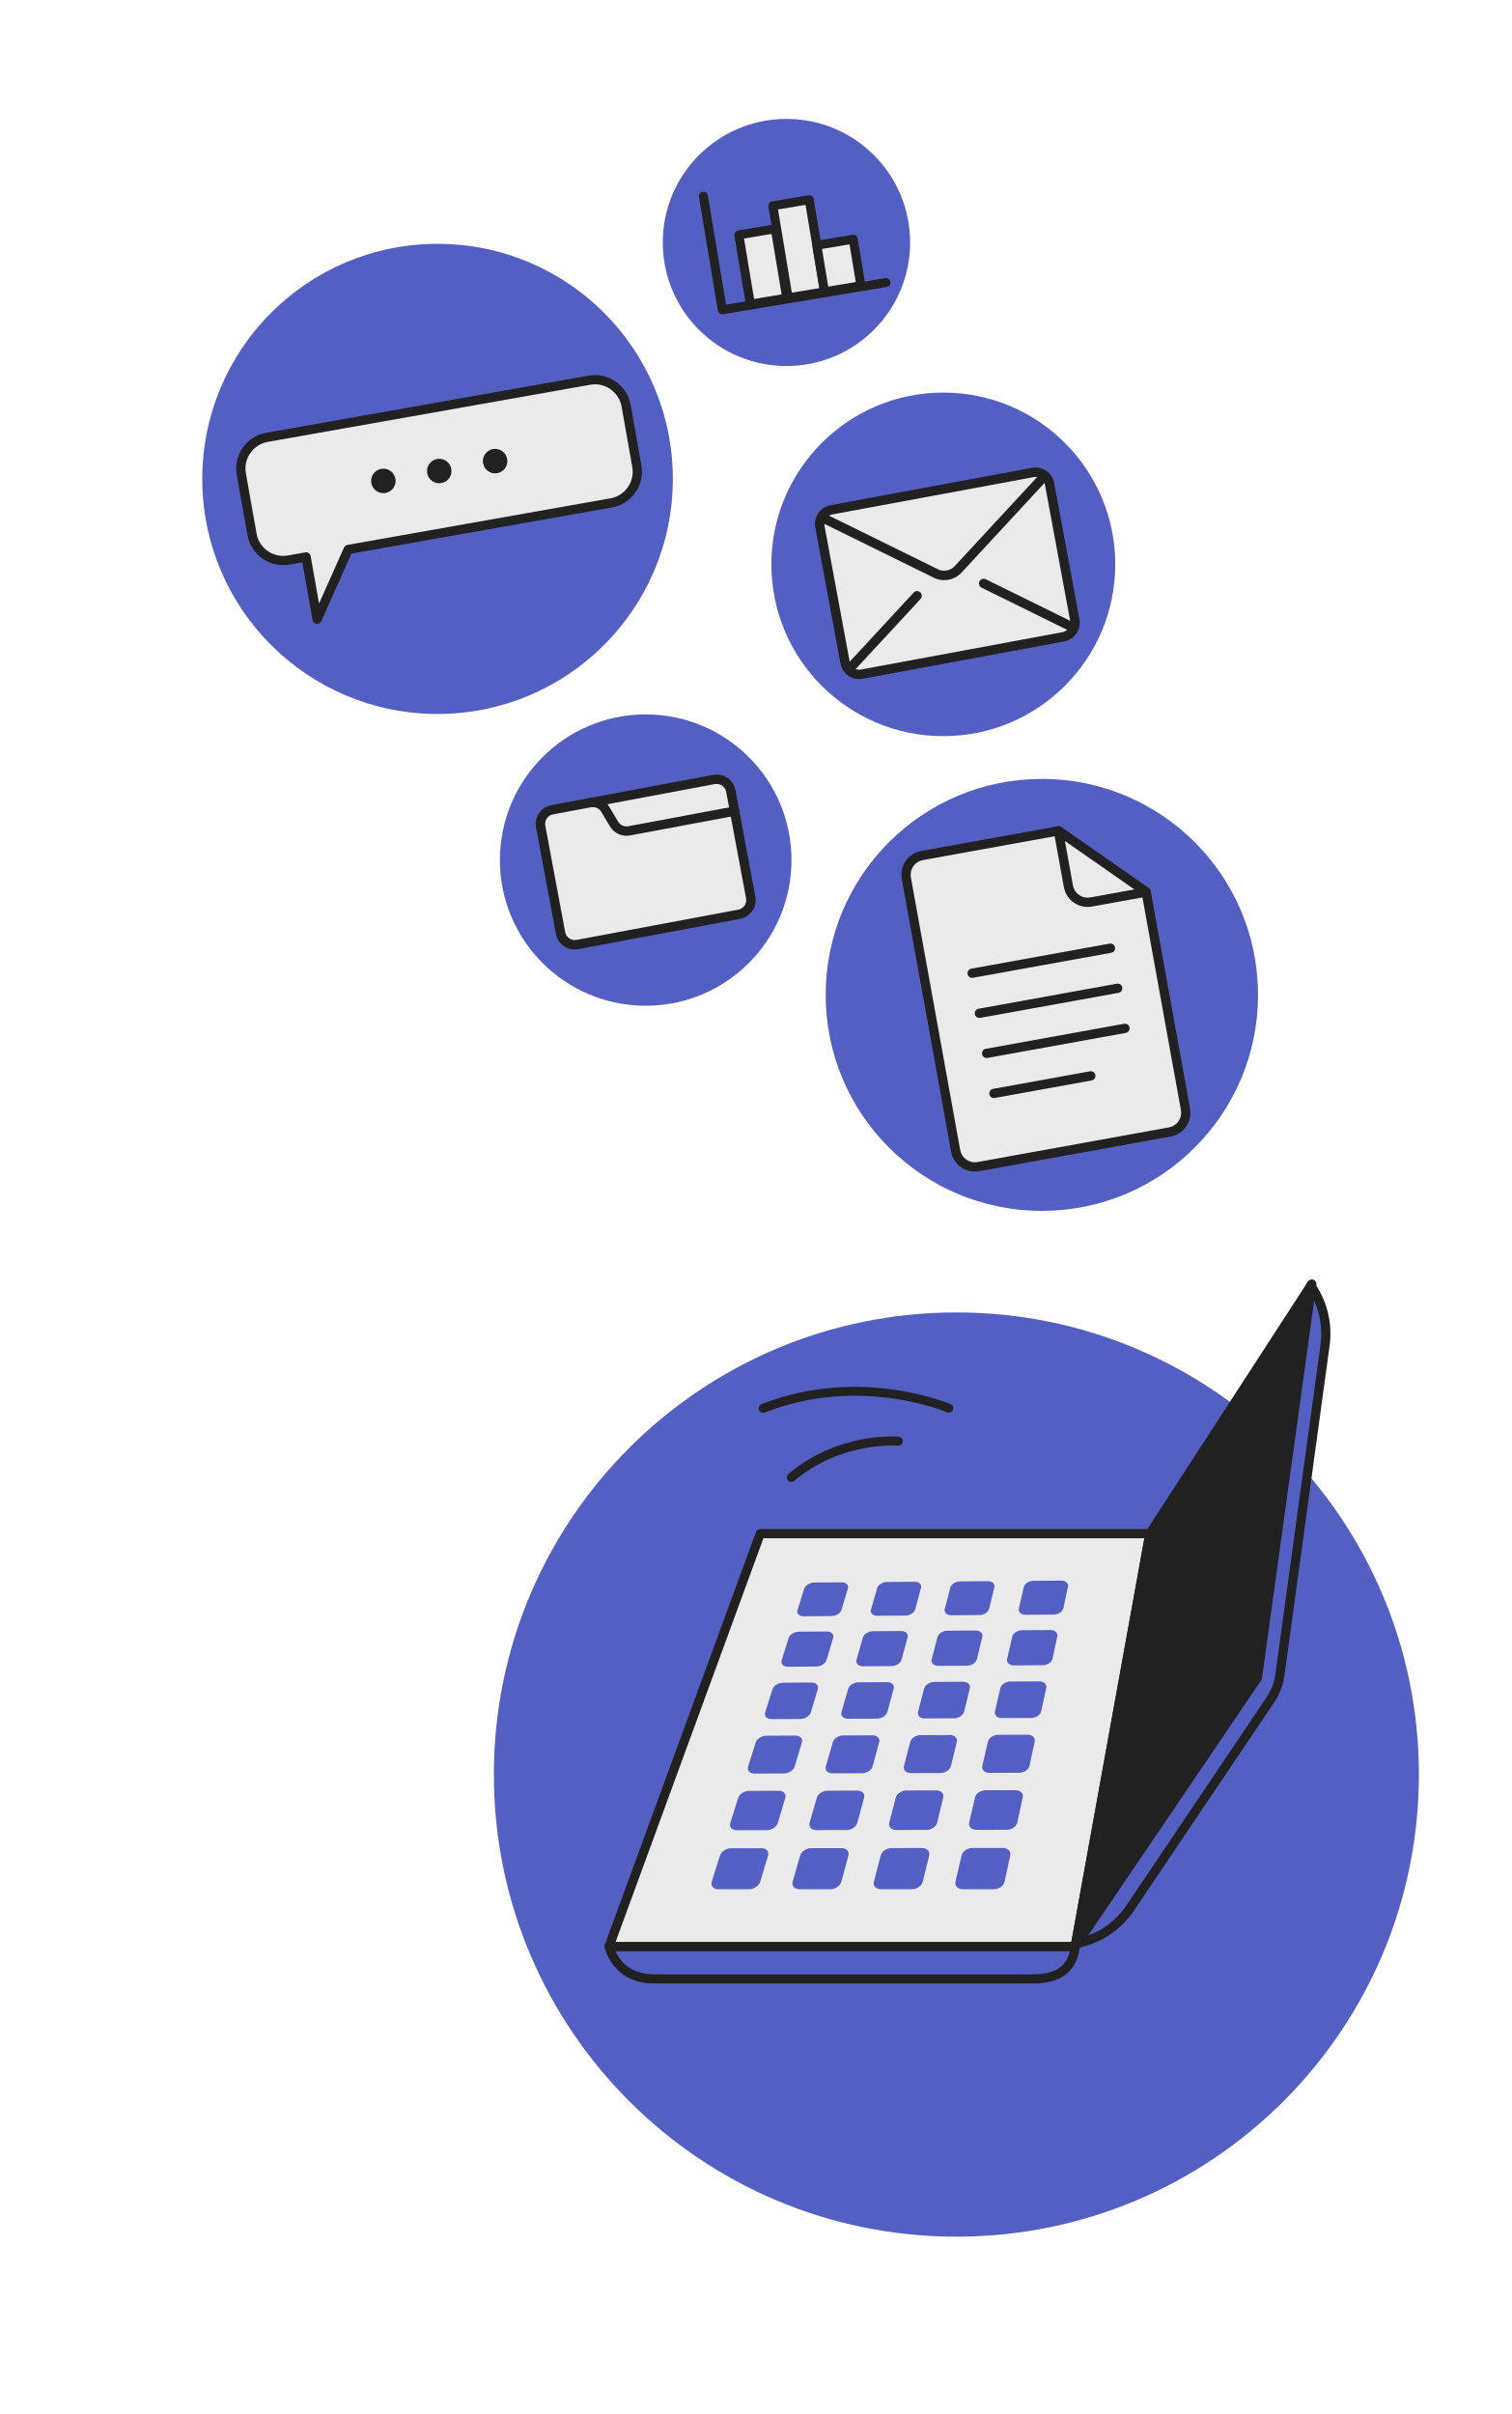
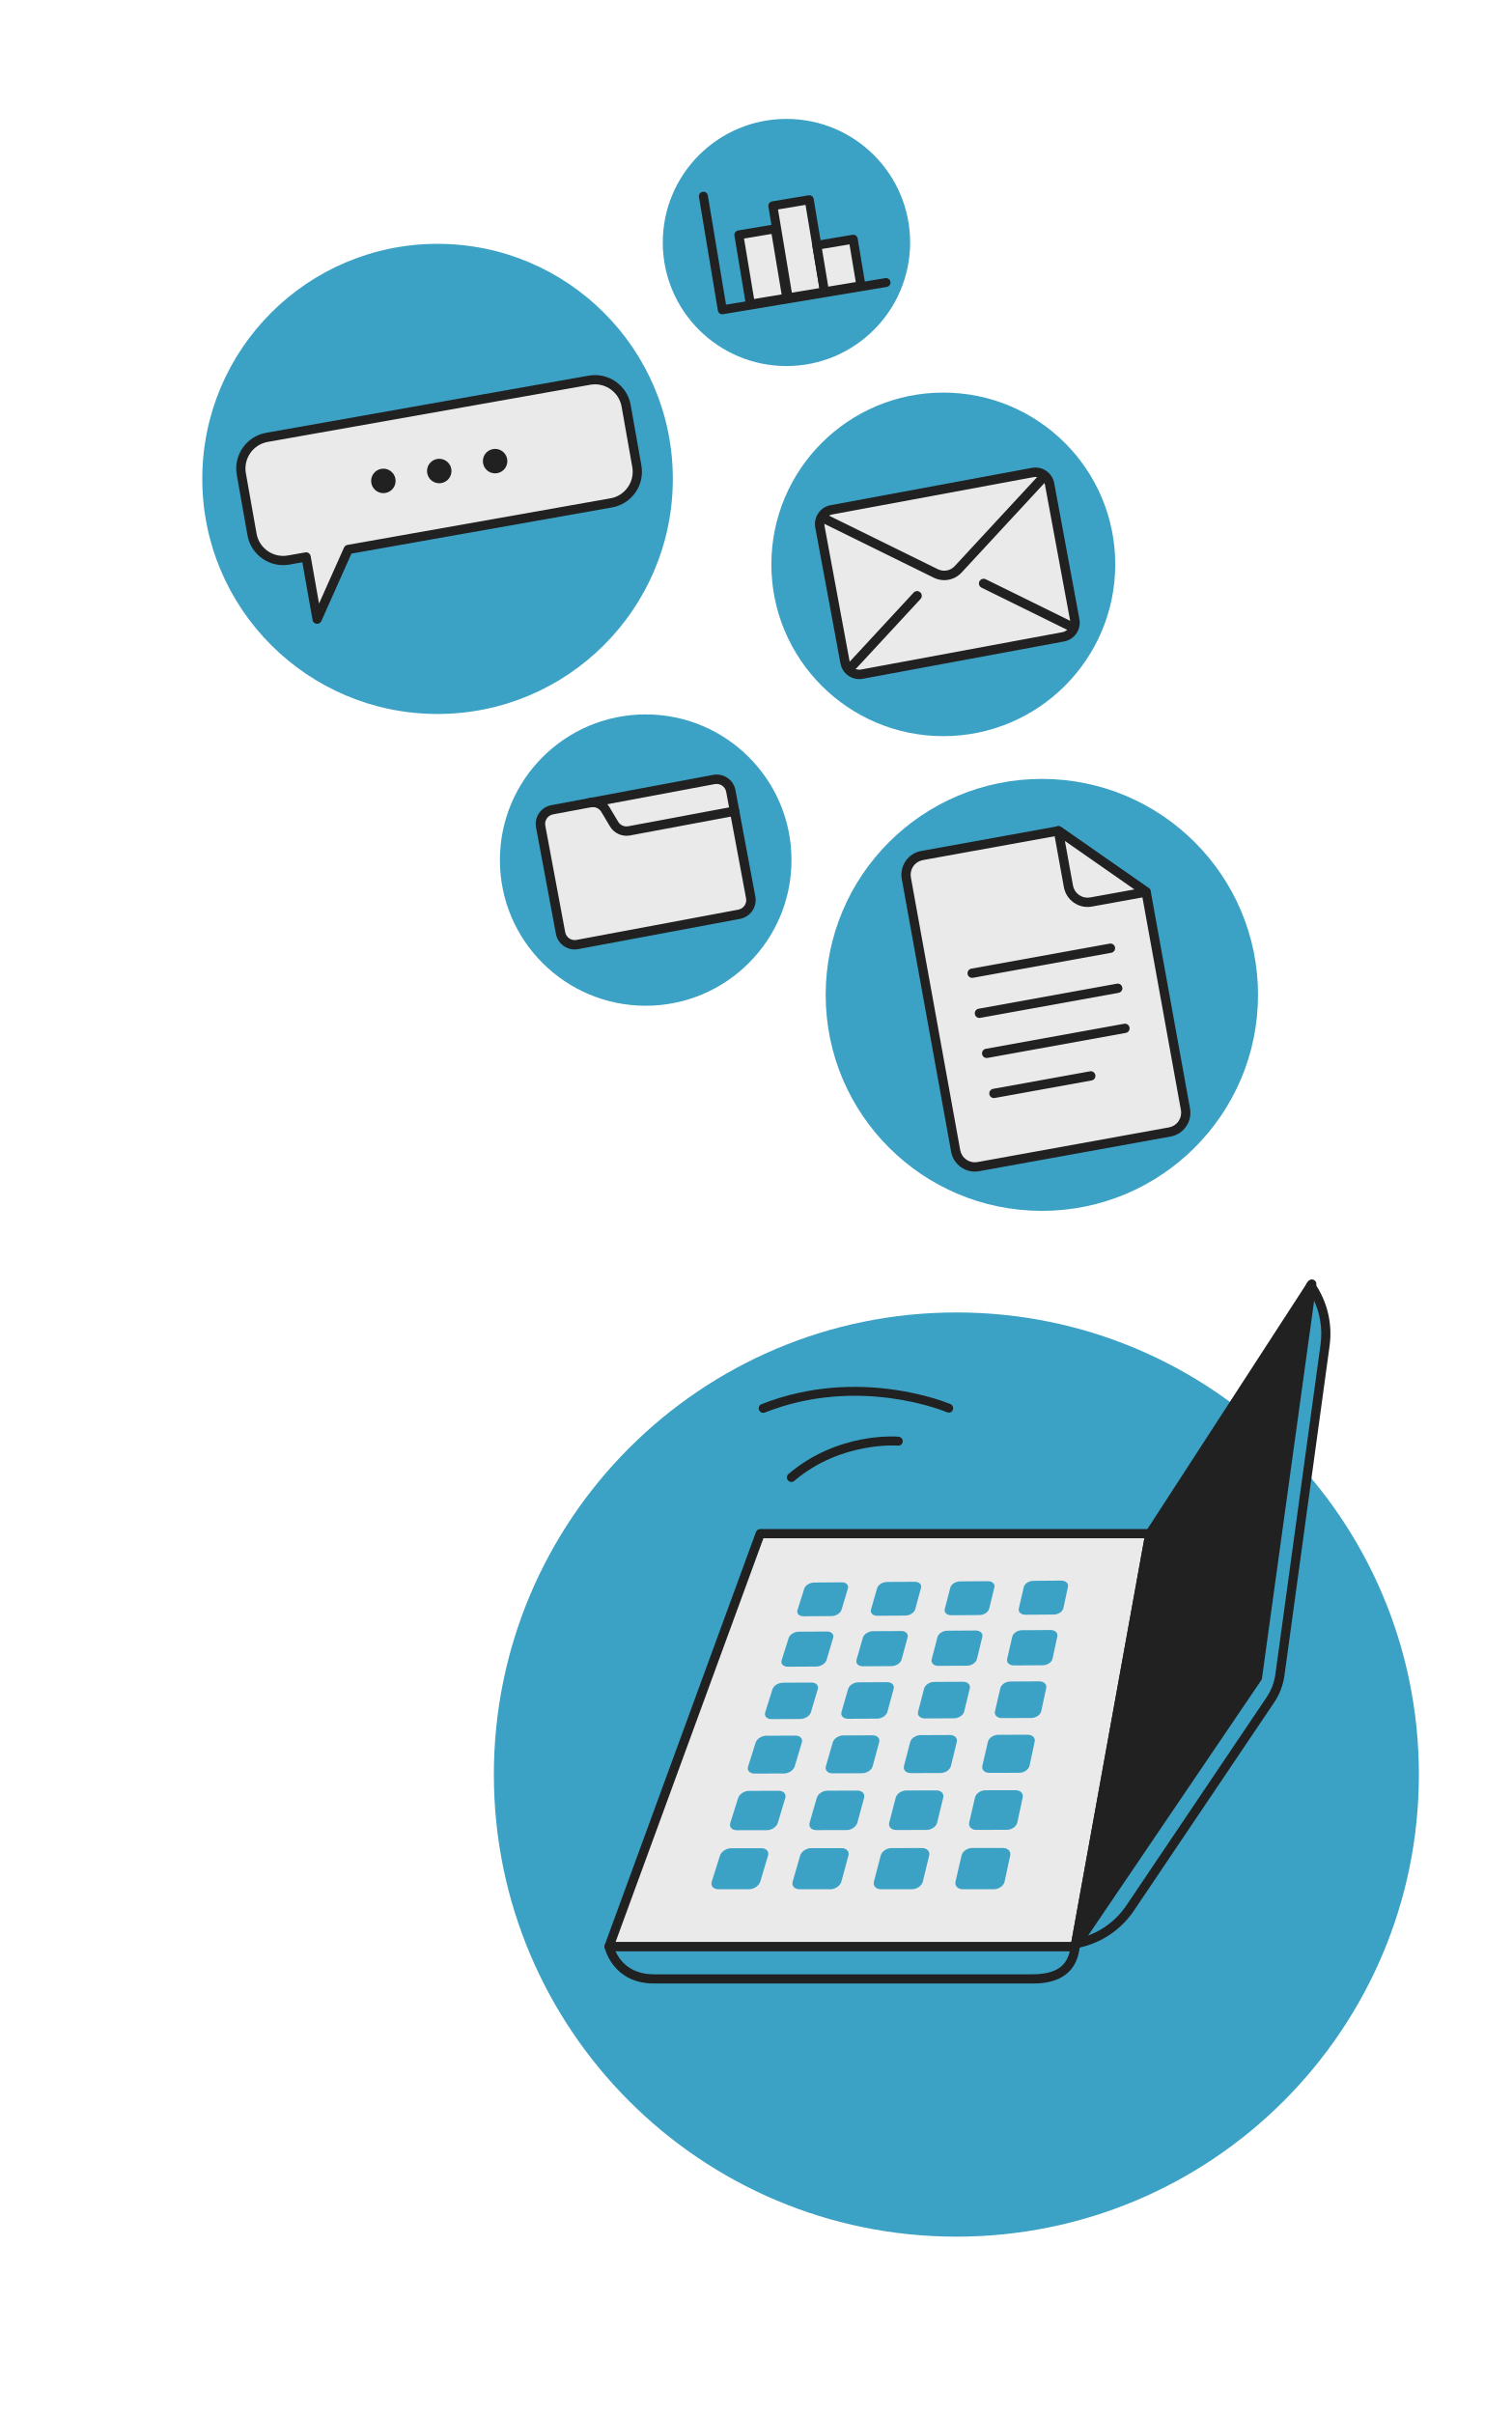
<svg xmlns="http://www.w3.org/2000/svg" width="340" height="543" viewBox="0 0 340 543" fill="none">
-   <path d="M215.143 503.109C272.606 503.109 319.189 456.571 319.189 399.164C319.189 341.757 272.606 295.219 215.143 295.219C157.681 295.219 111.098 341.757 111.098 399.164C111.098 456.571 157.681 503.109 215.143 503.109Z" fill="#545FC4" />
-   <path d="M285.78 382.363L254.239 429.186C251.573 433.144 247.513 435.941 242.876 437.016L242.227 437.167L294.855 289.16C297.577 293.065 298.731 297.858 298.084 302.579L287.926 376.734C287.651 378.752 286.916 380.677 285.78 382.363Z" fill="#545FC4" />
+   <path d="M215.143 503.109C272.606 503.109 319.189 456.571 319.189 399.164C319.189 341.757 272.606 295.219 215.143 295.219C157.681 295.219 111.098 341.757 111.098 399.164C111.098 456.571 157.681 503.109 215.143 503.109Z" fill="#3ca2c5" />
+   <path d="M285.78 382.363L254.239 429.186C251.573 433.144 247.513 435.941 242.876 437.016L242.227 437.167L294.855 289.16C297.577 293.065 298.731 297.858 298.084 302.579L287.926 376.734C287.651 378.752 286.916 380.677 285.78 382.363Z" fill="#3ca2c5" />
  <path d="M242.224 438.201C241.934 438.201 241.653 438.078 241.455 437.855C241.205 437.572 241.129 437.176 241.256 436.82L293.885 288.813C294.014 288.449 294.336 288.189 294.717 288.136C295.106 288.085 295.478 288.252 295.698 288.568C298.578 292.699 299.788 297.726 299.102 302.721L288.946 376.876C288.65 379.038 287.85 381.136 286.633 382.942L255.09 429.765C252.27 433.954 248.013 436.887 243.105 438.024L242.456 438.175C242.38 438.193 242.302 438.201 242.224 438.201ZM295.104 291.532L243.844 435.687C247.733 434.496 251.089 432.016 253.386 428.607L284.928 381.784C285.969 380.239 286.653 378.444 286.907 376.595L297.064 302.44C297.581 298.657 296.888 294.854 295.104 291.532Z" fill="#212121" />
-   <path d="M147.116 445.131H232.076C236.915 445.131 241.217 443.781 241.867 437.842C236.109 437.842 137.012 437.842 137.012 437.842C137.012 437.842 138.513 445.131 147.116 445.131Z" fill="#545FC4" />
+   <path d="M147.116 445.131H232.076C236.915 445.131 241.217 443.781 241.867 437.842C236.109 437.842 137.012 437.842 137.012 437.842C137.012 437.842 138.513 445.131 147.116 445.131Z" fill="#3ca2c5" />
  <path d="M232.076 446.164H147.115C137.783 446.164 136.019 438.132 136.002 438.05C135.939 437.746 136.016 437.429 136.212 437.188C136.406 436.947 136.701 436.807 137.01 436.807H241.866C242.158 436.807 242.437 436.932 242.633 437.151C242.828 437.37 242.921 437.661 242.889 437.954C241.992 446.164 234.529 446.164 232.076 446.164ZM138.444 438.875C139.269 440.756 141.52 444.097 147.115 444.097H232.076C237.222 444.097 239.857 442.52 240.659 438.875H138.444Z" fill="#212121" />
  <path d="M137.008 437.842H241.863L258.668 344.975H171.018L137.008 437.842Z" fill="#EAEAEA" />
  <path d="M241.866 438.876H137.01C136.673 438.876 136.358 438.71 136.165 438.433C135.973 438.156 135.928 437.802 136.044 437.485L170.056 344.618C170.205 344.211 170.591 343.941 171.021 343.941H258.669C258.975 343.941 259.264 344.077 259.46 344.312C259.656 344.548 259.738 344.858 259.682 345.159L242.88 438.026C242.789 438.518 242.363 438.876 241.866 438.876ZM138.485 436.808H241.006L257.436 346.009H171.739L138.485 436.808Z" fill="#212121" />
  <path d="M282.869 377.37L241.867 437.841L258.672 344.974L295.103 288.822L282.869 377.37Z" fill="#212121" />
  <path d="M241.869 438.875C241.739 438.875 241.606 438.85 241.479 438.798C241.028 438.613 240.77 438.137 240.856 437.657L257.66 344.79C257.685 344.654 257.736 344.525 257.81 344.41L294.241 288.258C294.503 287.852 295.015 287.686 295.464 287.854C295.916 288.024 296.19 288.485 296.124 288.964L283.891 377.511C283.869 377.669 283.811 377.819 283.722 377.951L242.721 438.422C242.524 438.713 242.202 438.875 241.869 438.875ZM259.649 345.364L243.75 433.232L281.884 376.988L293.45 293.264L259.649 345.364ZM282.87 377.37H282.881H282.87Z" fill="#212121" />
-   <path d="M218.705 415.683L225.61 415.675C226.721 415.674 227.459 416.428 227.258 417.362L225.995 423.234C225.79 424.187 224.71 424.962 223.584 424.962H216.583C215.458 424.962 214.727 424.188 214.948 423.236L216.308 417.372C216.524 416.438 217.596 415.684 218.705 415.683ZM198.117 417.387L196.595 423.24C196.348 424.19 197.054 424.963 198.174 424.963H205.148C206.269 424.963 207.366 424.19 207.598 423.238L209.023 417.378C209.249 416.446 208.536 415.694 207.43 415.695L200.553 415.702C199.449 415.702 198.358 416.456 198.117 417.387ZM179.998 417.403L178.316 423.243C178.044 424.191 178.725 424.962 179.84 424.962H186.785C187.902 424.962 189.017 424.19 189.274 423.241L190.859 417.393C191.112 416.463 190.422 415.713 189.32 415.714L182.471 415.721C181.374 415.722 180.266 416.473 179.998 417.403ZM161.956 417.417L160.115 423.246C159.816 424.193 160.473 424.962 161.583 424.962H168.499C169.611 424.962 170.743 424.192 171.027 423.244L172.772 417.408C173.05 416.48 172.385 415.73 171.288 415.731L164.467 415.738C163.372 415.741 162.248 416.491 161.956 417.417ZM219.333 404.324L218.028 409.953C217.816 410.867 218.536 411.609 219.638 411.607L226.5 411.597C227.603 411.595 228.658 410.851 228.855 409.935L230.066 404.298C230.259 403.402 229.532 402.679 228.444 402.681L221.675 402.698C220.59 402.702 219.541 403.427 219.333 404.324ZM201.501 404.365L200.04 409.984C199.804 410.896 200.5 411.636 201.597 411.635L208.431 411.625C209.53 411.623 210.602 410.88 210.823 409.967L212.191 404.341C212.408 403.446 211.705 402.726 210.621 402.728L203.88 402.744C202.798 402.746 201.734 403.471 201.501 404.365ZM183.74 404.406L182.126 410.014C181.864 410.925 182.537 411.663 183.629 411.662L190.436 411.652C191.531 411.65 192.62 410.907 192.867 409.997L194.389 404.382C194.631 403.489 193.952 402.77 192.872 402.772L186.157 402.789C185.078 402.791 183.997 403.514 183.74 404.406ZM166.05 404.447L164.283 410.044C163.996 410.953 164.645 411.69 165.733 411.689L172.513 411.679C173.603 411.676 174.708 410.936 174.98 410.027L176.656 404.423C176.923 403.532 176.266 402.813 175.19 402.816L168.502 402.832C167.429 402.835 166.331 403.557 166.05 404.447ZM222.24 391.79L220.985 397.2C220.781 398.078 221.492 398.789 222.571 398.786L229.299 398.766C230.381 398.763 231.412 398.045 231.601 397.167L232.765 391.751C232.951 390.89 232.235 390.196 231.168 390.201L224.53 390.226C223.464 390.231 222.44 390.929 222.24 391.79ZM204.753 391.855L203.35 397.255C203.122 398.131 203.809 398.84 204.885 398.837L211.586 398.818C212.664 398.814 213.711 398.099 213.924 397.222L215.238 391.816C215.447 390.956 214.754 390.265 213.691 390.269L207.079 390.295C206.017 390.299 204.976 390.996 204.753 391.855ZM187.335 391.92L185.784 397.31C185.531 398.184 186.195 398.892 187.267 398.889L193.941 398.869C195.015 398.866 196.077 398.152 196.315 397.276L197.778 391.881C198.01 391.023 197.34 390.333 196.281 390.337L189.695 390.363C188.638 390.367 187.581 391.063 187.335 391.92ZM169.985 391.985L168.286 397.363C168.01 398.237 168.652 398.943 169.719 398.94L176.367 398.92C177.435 398.917 178.515 398.204 178.777 397.33L180.387 391.945C180.643 391.088 179.994 390.399 178.939 390.403L172.379 390.429C171.327 390.434 170.254 391.13 169.985 391.985ZM225.034 379.742L223.827 384.943C223.632 385.787 224.331 386.468 225.39 386.464L231.988 386.435C233.049 386.431 234.057 385.741 234.238 384.895L235.358 379.688C235.536 378.86 234.831 378.194 233.784 378.2L227.274 378.234C226.228 378.241 225.225 378.915 225.034 379.742ZM207.879 379.83L206.53 385.021C206.31 385.864 206.988 386.545 208.043 386.54L214.615 386.511C215.673 386.506 216.696 385.817 216.901 384.974L218.165 379.776C218.365 378.949 217.683 378.284 216.639 378.29L210.153 378.325C209.111 378.331 208.093 379.003 207.879 379.83ZM190.79 379.916L189.299 385.099C189.057 385.94 189.712 386.619 190.763 386.615L197.309 386.587C198.363 386.583 199.401 385.895 199.63 385.053L201.037 379.865C201.26 379.039 200.599 378.376 199.56 378.381L193.098 378.416C192.061 378.42 191.028 379.092 190.79 379.916ZM173.768 380.002L172.134 385.175C171.869 386.015 172.503 386.693 173.549 386.688L180.07 386.66C181.119 386.656 182.174 385.969 182.425 385.129L183.973 379.949C184.219 379.126 183.58 378.463 182.544 378.469L176.107 378.503C175.075 378.51 174.027 379.179 173.768 380.002ZM227.721 368.151L226.56 373.156C226.372 373.968 227.062 374.622 228.1 374.617L234.573 374.581C235.614 374.575 236.6 373.91 236.775 373.097L237.853 368.087C238.024 367.29 237.33 366.65 236.302 366.657L229.913 366.699C228.887 366.705 227.907 367.354 227.721 368.151ZM210.887 368.258L209.588 373.255C209.377 374.065 210.045 374.719 211.08 374.713L217.529 374.677C218.565 374.671 219.567 374.007 219.763 373.196L220.979 368.194C221.173 367.399 220.499 366.761 219.475 366.767L213.109 366.808C212.089 366.815 211.094 367.464 210.887 368.258ZM194.115 368.365L192.679 373.353C192.447 374.162 193.093 374.815 194.125 374.809L200.549 374.773C201.581 374.767 202.597 374.104 202.818 373.294L204.171 368.301C204.386 367.506 203.734 366.869 202.715 366.876L196.373 366.917C195.354 366.924 194.344 367.572 194.115 368.365ZM177.407 368.472L175.836 373.451C175.58 374.258 176.206 374.911 177.234 374.904L183.633 374.868C184.663 374.862 185.693 374.201 185.935 373.392L187.425 368.408C187.662 367.616 187.031 366.979 186.015 366.986L179.697 367.027C178.682 367.034 177.658 367.68 177.407 368.472ZM230.309 356.991L229.191 361.811C229.01 362.592 229.69 363.222 230.71 363.215L237.063 363.17C238.084 363.163 239.05 362.521 239.217 361.739L240.255 356.914C240.42 356.146 239.736 355.532 238.728 355.539L232.454 355.588C231.447 355.598 230.487 356.224 230.309 356.991ZM213.783 357.117L212.532 361.929C212.329 362.709 212.988 363.338 214.004 363.33L220.334 363.287C221.352 363.28 222.331 362.639 222.521 361.858L223.692 357.042C223.879 356.275 223.215 355.662 222.21 355.669L215.961 355.718C214.956 355.726 213.981 356.353 213.783 357.117ZM197.318 357.244L195.935 362.047C195.711 362.826 196.349 363.453 197.361 363.446L203.667 363.403C204.681 363.395 205.675 362.757 205.886 361.976L207.19 357.168C207.398 356.403 206.754 355.79 205.752 355.798L199.526 355.846C198.525 355.854 197.537 356.479 197.318 357.244ZM180.913 357.369L179.398 362.164C179.152 362.943 179.771 363.569 180.779 363.562L187.061 363.518C188.071 363.511 189.08 362.873 189.312 362.094L190.747 357.294C190.976 356.53 190.352 355.918 189.354 355.927L183.151 355.975C182.156 355.982 181.153 356.606 180.913 357.369Z" fill="#545FC4" />
-   <path d="M98.431 160.6C127.663 160.6 151.359 136.927 151.359 107.724C151.359 78.521 127.663 54.848 98.431 54.848C69.2 54.848 45.504 78.521 45.504 107.724C45.504 136.927 69.2 160.6 98.431 160.6Z" fill="#545FC4" />
+   <path d="M218.705 415.683L225.61 415.675C226.721 415.674 227.459 416.428 227.258 417.362L225.995 423.234C225.79 424.187 224.71 424.962 223.584 424.962H216.583C215.458 424.962 214.727 424.188 214.948 423.236L216.308 417.372C216.524 416.438 217.596 415.684 218.705 415.683ZM198.117 417.387L196.595 423.24C196.348 424.19 197.054 424.963 198.174 424.963H205.148C206.269 424.963 207.366 424.19 207.598 423.238L209.023 417.378C209.249 416.446 208.536 415.694 207.43 415.695L200.553 415.702C199.449 415.702 198.358 416.456 198.117 417.387ZM179.998 417.403L178.316 423.243C178.044 424.191 178.725 424.962 179.84 424.962H186.785C187.902 424.962 189.017 424.19 189.274 423.241L190.859 417.393C191.112 416.463 190.422 415.713 189.32 415.714L182.471 415.721C181.374 415.722 180.266 416.473 179.998 417.403ZM161.956 417.417L160.115 423.246C159.816 424.193 160.473 424.962 161.583 424.962H168.499C169.611 424.962 170.743 424.192 171.027 423.244L172.772 417.408C173.05 416.48 172.385 415.73 171.288 415.731L164.467 415.738C163.372 415.741 162.248 416.491 161.956 417.417ZM219.333 404.324L218.028 409.953C217.816 410.867 218.536 411.609 219.638 411.607L226.5 411.597C227.603 411.595 228.658 410.851 228.855 409.935L230.066 404.298C230.259 403.402 229.532 402.679 228.444 402.681L221.675 402.698C220.59 402.702 219.541 403.427 219.333 404.324ZM201.501 404.365L200.04 409.984C199.804 410.896 200.5 411.636 201.597 411.635L208.431 411.625C209.53 411.623 210.602 410.88 210.823 409.967L212.191 404.341C212.408 403.446 211.705 402.726 210.621 402.728L203.88 402.744C202.798 402.746 201.734 403.471 201.501 404.365ZM183.74 404.406L182.126 410.014C181.864 410.925 182.537 411.663 183.629 411.662L190.436 411.652C191.531 411.65 192.62 410.907 192.867 409.997L194.389 404.382C194.631 403.489 193.952 402.77 192.872 402.772L186.157 402.789C185.078 402.791 183.997 403.514 183.74 404.406ZM166.05 404.447L164.283 410.044C163.996 410.953 164.645 411.69 165.733 411.689L172.513 411.679C173.603 411.676 174.708 410.936 174.98 410.027L176.656 404.423C176.923 403.532 176.266 402.813 175.19 402.816L168.502 402.832C167.429 402.835 166.331 403.557 166.05 404.447ZM222.24 391.79L220.985 397.2C220.781 398.078 221.492 398.789 222.571 398.786L229.299 398.766C230.381 398.763 231.412 398.045 231.601 397.167L232.765 391.751C232.951 390.89 232.235 390.196 231.168 390.201L224.53 390.226C223.464 390.231 222.44 390.929 222.24 391.79ZM204.753 391.855L203.35 397.255C203.122 398.131 203.809 398.84 204.885 398.837L211.586 398.818C212.664 398.814 213.711 398.099 213.924 397.222L215.238 391.816C215.447 390.956 214.754 390.265 213.691 390.269L207.079 390.295C206.017 390.299 204.976 390.996 204.753 391.855ZM187.335 391.92L185.784 397.31C185.531 398.184 186.195 398.892 187.267 398.889L193.941 398.869C195.015 398.866 196.077 398.152 196.315 397.276L197.778 391.881C198.01 391.023 197.34 390.333 196.281 390.337L189.695 390.363C188.638 390.367 187.581 391.063 187.335 391.92ZM169.985 391.985L168.286 397.363C168.01 398.237 168.652 398.943 169.719 398.94L176.367 398.92C177.435 398.917 178.515 398.204 178.777 397.33L180.387 391.945C180.643 391.088 179.994 390.399 178.939 390.403L172.379 390.429C171.327 390.434 170.254 391.13 169.985 391.985ZM225.034 379.742L223.827 384.943C223.632 385.787 224.331 386.468 225.39 386.464L231.988 386.435C233.049 386.431 234.057 385.741 234.238 384.895L235.358 379.688C235.536 378.86 234.831 378.194 233.784 378.2L227.274 378.234C226.228 378.241 225.225 378.915 225.034 379.742ZM207.879 379.83L206.53 385.021C206.31 385.864 206.988 386.545 208.043 386.54L214.615 386.511C215.673 386.506 216.696 385.817 216.901 384.974L218.165 379.776C218.365 378.949 217.683 378.284 216.639 378.29L210.153 378.325C209.111 378.331 208.093 379.003 207.879 379.83ZM190.79 379.916L189.299 385.099C189.057 385.94 189.712 386.619 190.763 386.615L197.309 386.587C198.363 386.583 199.401 385.895 199.63 385.053L201.037 379.865C201.26 379.039 200.599 378.376 199.56 378.381L193.098 378.416C192.061 378.42 191.028 379.092 190.79 379.916ZM173.768 380.002L172.134 385.175C171.869 386.015 172.503 386.693 173.549 386.688L180.07 386.66C181.119 386.656 182.174 385.969 182.425 385.129L183.973 379.949C184.219 379.126 183.58 378.463 182.544 378.469L176.107 378.503C175.075 378.51 174.027 379.179 173.768 380.002ZM227.721 368.151L226.56 373.156C226.372 373.968 227.062 374.622 228.1 374.617L234.573 374.581C235.614 374.575 236.6 373.91 236.775 373.097L237.853 368.087C238.024 367.29 237.33 366.65 236.302 366.657L229.913 366.699C228.887 366.705 227.907 367.354 227.721 368.151ZM210.887 368.258L209.588 373.255C209.377 374.065 210.045 374.719 211.08 374.713L217.529 374.677C218.565 374.671 219.567 374.007 219.763 373.196L220.979 368.194C221.173 367.399 220.499 366.761 219.475 366.767L213.109 366.808C212.089 366.815 211.094 367.464 210.887 368.258ZM194.115 368.365L192.679 373.353C192.447 374.162 193.093 374.815 194.125 374.809L200.549 374.773C201.581 374.767 202.597 374.104 202.818 373.294L204.171 368.301C204.386 367.506 203.734 366.869 202.715 366.876L196.373 366.917C195.354 366.924 194.344 367.572 194.115 368.365ZM177.407 368.472L175.836 373.451C175.58 374.258 176.206 374.911 177.234 374.904L183.633 374.868C184.663 374.862 185.693 374.201 185.935 373.392L187.425 368.408C187.662 367.616 187.031 366.979 186.015 366.986L179.697 367.027C178.682 367.034 177.658 367.68 177.407 368.472ZM230.309 356.991L229.191 361.811C229.01 362.592 229.69 363.222 230.71 363.215L237.063 363.17C238.084 363.163 239.05 362.521 239.217 361.739L240.255 356.914C240.42 356.146 239.736 355.532 238.728 355.539L232.454 355.588C231.447 355.598 230.487 356.224 230.309 356.991ZM213.783 357.117L212.532 361.929C212.329 362.709 212.988 363.338 214.004 363.33L220.334 363.287C221.352 363.28 222.331 362.639 222.521 361.858L223.692 357.042C223.879 356.275 223.215 355.662 222.21 355.669L215.961 355.718C214.956 355.726 213.981 356.353 213.783 357.117ZM197.318 357.244L195.935 362.047C195.711 362.826 196.349 363.453 197.361 363.446L203.667 363.403C204.681 363.395 205.675 362.757 205.886 361.976L207.19 357.168C207.398 356.403 206.754 355.79 205.752 355.798L199.526 355.846C198.525 355.854 197.537 356.479 197.318 357.244ZM180.913 357.369L179.398 362.164C179.152 362.943 179.771 363.569 180.779 363.562L187.061 363.518C188.071 363.511 189.08 362.873 189.312 362.094L190.747 357.294C190.976 356.53 190.352 355.918 189.354 355.927L183.151 355.975C182.156 355.982 181.153 356.606 180.913 357.369Z" fill="#3ca2c5" />
+   <path d="M98.431 160.6C127.663 160.6 151.359 136.927 151.359 107.724C151.359 78.521 127.663 54.848 98.431 54.848C69.2 54.848 45.504 78.521 45.504 107.724C45.504 136.927 69.2 160.6 98.431 160.6Z" fill="#3ca2c5" />
  <path d="M213.961 317.607C213.696 317.773 213.356 317.81 213.043 317.673C212.848 317.589 193.313 309.328 172.052 317.732C171.542 317.934 170.961 317.678 170.752 317.161C170.544 316.644 170.785 316.056 171.296 315.859C193.338 307.144 213.6 315.741 213.802 315.828C214.31 316.049 214.552 316.641 214.343 317.151C214.262 317.347 214.127 317.503 213.961 317.607Z" fill="#212121" />
  <path d="M202.621 325.034C202.447 325.143 202.237 325.198 202.016 325.178C201.888 325.168 189.185 324.176 178.661 333.117C178.248 333.47 177.615 333.411 177.255 332.984C176.896 332.557 176.944 331.923 177.362 331.568C188.526 322.081 201.604 323.126 202.155 323.175C202.703 323.224 203.117 323.711 203.078 324.264C203.056 324.596 202.877 324.874 202.621 325.034Z" fill="#212121" />
  <path d="M132.615 85.521L60.054 98.376C56.187 99.062 53.606 102.753 54.291 106.621L56.695 120.209C57.38 124.077 61.071 126.657 64.938 125.972L68.861 125.278L71.341 139.286L78.338 123.599L137.5 113.118C141.368 112.432 143.949 108.742 143.265 104.873L140.86 91.285C140.174 87.416 136.483 84.835 132.615 85.521Z" fill="#EAEAEA" />
  <path d="M71.519 140.309C71.419 140.327 71.314 140.33 71.209 140.318C70.755 140.262 70.391 139.917 70.312 139.467L68.014 126.483L65.116 126.997C60.69 127.781 56.451 124.817 55.667 120.39L53.262 106.803C52.481 102.382 55.436 98.148 59.852 97.355C59.858 97.354 59.863 97.353 59.87 97.352L132.431 84.496C136.857 83.713 141.096 86.676 141.88 91.103L144.284 104.691C144.664 106.834 144.186 108.999 142.937 110.784C141.694 112.563 139.832 113.755 137.695 114.138C137.689 114.139 137.683 114.14 137.677 114.141L79.058 124.526L72.287 139.71C72.142 140.03 71.852 140.249 71.519 140.309ZM60.219 99.403C56.93 99.993 54.728 103.146 55.31 106.44L57.716 120.027C58.299 123.324 61.456 125.532 64.754 124.948L68.676 124.253C68.948 124.204 69.228 124.266 69.454 124.424C69.68 124.582 69.834 124.823 69.882 125.095L71.77 135.761L77.384 123.174C77.525 122.859 77.812 122.634 78.15 122.574C78.151 122.573 78.151 122.573 78.153 122.573L137.315 112.092C138.899 111.842 140.303 110.921 141.234 109.591C142.164 108.261 142.52 106.65 142.236 105.052L139.832 91.464C139.248 88.167 136.092 85.959 132.795 86.543L60.232 99.4C60.228 99.401 60.224 99.402 60.219 99.403Z" fill="#212121" />
  <path d="M86.729 110.885C88.225 110.617 89.221 109.186 88.953 107.689C88.684 106.192 87.254 105.196 85.757 105.465C84.26 105.733 83.264 107.165 83.533 108.661C83.801 110.158 85.232 111.154 86.729 110.885Z" fill="#212121" />
  <path d="M99.299 108.66C100.796 108.392 101.792 106.961 101.523 105.464C101.255 103.967 99.824 102.972 98.327 103.24C96.831 103.509 95.835 104.94 96.103 106.437C96.371 107.933 97.802 108.929 99.299 108.66Z" fill="#212121" />
  <path d="M111.865 106.434C113.362 106.165 114.358 104.734 114.09 103.237C113.821 101.741 112.39 100.745 110.894 101.014C109.397 101.282 108.401 102.713 108.669 104.21C108.938 105.707 110.369 106.702 111.865 106.434Z" fill="#212121" />
-   <path d="M212.205 165.589C233.566 165.589 250.883 148.29 250.883 126.949C250.883 105.609 233.566 88.309 212.205 88.309C190.844 88.309 173.527 105.609 173.527 126.949C173.527 148.29 190.844 165.589 212.205 165.589Z" fill="#545FC4" />
+   <path d="M212.205 165.589C233.566 165.589 250.883 148.29 250.883 126.949C250.883 105.609 233.566 88.309 212.205 88.309C190.844 88.309 173.527 105.609 173.527 126.949C173.527 148.29 190.844 165.589 212.205 165.589Z" fill="#3ca2c5" />
  <path d="M239.19 143.244L193.879 151.647C192.121 151.973 190.431 150.808 190.104 149.046L184.438 118.463C184.112 116.701 185.272 115.007 187.03 114.682L232.342 106.278C234.099 105.952 235.79 107.117 236.116 108.879L241.782 139.462C242.109 141.224 240.948 142.918 239.19 143.244Z" fill="#EAEAEA" />
  <path d="M239.395 144.283C239.39 144.284 239.387 144.284 239.384 144.285L194.072 152.687C191.744 153.119 189.498 151.57 189.066 149.237L183.399 118.653C182.968 116.323 184.505 114.076 186.827 113.64C186.83 113.64 186.833 113.639 186.836 113.639L232.148 105.236C233.275 105.027 234.416 105.271 235.363 105.922C236.309 106.574 236.945 107.555 237.154 108.685L242.822 139.268C243.03 140.398 242.788 141.543 242.14 142.49C241.492 143.436 240.518 144.072 239.395 144.283ZM187.217 115.723C186.038 115.944 185.258 117.085 185.477 118.268L191.144 148.853C191.25 149.426 191.573 149.925 192.053 150.255C192.534 150.586 193.113 150.71 193.686 150.604L238.998 142.202C239 142.201 239.002 142.201 239.003 142.201C239.574 142.094 240.068 141.771 240.398 141.291C240.728 140.81 240.85 140.229 240.743 139.655L235.077 109.071C234.97 108.497 234.647 107.998 234.166 107.668C233.686 107.337 233.107 107.214 232.535 107.32L187.223 115.722C187.22 115.722 187.218 115.722 187.217 115.723Z" fill="#212121" />
  <path d="M213.391 130.406C212.287 130.613 211.116 130.468 210.043 129.939L185.378 117.799C184.854 117.54 184.637 116.905 184.895 116.381C185.152 115.856 185.783 115.64 186.308 115.897L210.973 128.037C212.27 128.675 213.796 128.391 214.777 127.332L233.453 107.156C233.849 106.728 234.518 106.703 234.946 107.1C235.374 107.498 235.399 108.168 235.002 108.597L216.327 128.774C215.521 129.646 214.488 130.2 213.391 130.406Z" fill="#212121" />
  <path d="M192.104 150.615C191.785 150.674 191.445 150.587 191.189 150.35C190.76 149.952 190.736 149.282 191.132 148.853L205.529 133.298C205.925 132.869 206.593 132.846 207.021 133.242C207.45 133.64 207.474 134.31 207.078 134.739L192.682 150.295C192.522 150.467 192.319 150.574 192.104 150.615Z" fill="#212121" />
  <path d="M240.485 141.644C240.269 141.685 240.039 141.658 239.826 141.554L220.811 132.193C220.288 131.935 220.071 131.3 220.328 130.775C220.586 130.25 221.217 130.035 221.741 130.291L240.757 139.651C241.28 139.91 241.497 140.545 241.24 141.069C241.088 141.381 240.802 141.585 240.485 141.644Z" fill="#212121" />
-   <path d="M234.372 272.371C261.23 272.371 283.002 250.62 283.002 223.788C283.002 196.956 261.23 175.205 234.372 175.205C207.515 175.205 185.742 196.956 185.742 223.788C185.742 250.62 207.515 272.371 234.372 272.371Z" fill="#545FC4" />
-   <path d="M145.254 226.228C163.367 226.228 178.051 211.558 178.051 193.463C178.051 175.367 163.367 160.697 145.254 160.697C127.141 160.697 112.457 175.367 112.457 193.463C112.457 211.558 127.141 226.228 145.254 226.228Z" fill="#545FC4" />
-   <path d="M176.919 82.336C192.284 82.336 204.74 69.892 204.74 54.542C204.74 39.192 192.284 26.748 176.919 26.748C161.554 26.748 149.098 39.192 149.098 54.542C149.098 69.892 161.554 82.336 176.919 82.336Z" fill="#545FC4" />
+   <path d="M234.372 272.371C261.23 272.371 283.002 250.62 283.002 223.788C283.002 196.956 261.23 175.205 234.372 175.205C207.515 175.205 185.742 196.956 185.742 223.788C185.742 250.62 207.515 272.371 234.372 272.371Z" fill="#3ca2c5" />
+   <path d="M145.254 226.228C163.367 226.228 178.051 211.558 178.051 193.463C178.051 175.367 163.367 160.697 145.254 160.697C127.141 160.697 112.457 175.367 112.457 193.463C112.457 211.558 127.141 226.228 145.254 226.228Z" fill="#3ca2c5" />
+   <path d="M176.919 82.336C192.284 82.336 204.74 69.892 204.74 54.542C204.74 39.192 192.284 26.748 176.919 26.748C161.554 26.748 149.098 39.192 149.098 54.542C149.098 69.892 161.554 82.336 176.919 82.336Z" fill="#3ca2c5" />
  <path d="M166.275 205.649L129.892 212.456C128.128 212.787 126.431 211.633 126.104 209.88L121.626 185.913C121.297 184.161 122.463 182.471 124.228 182.141L160.61 175.334C162.375 175.005 164.072 176.158 164.399 177.911L168.877 201.878C169.205 203.63 168.04 205.319 166.275 205.649Z" fill="#EAEAEA" />
  <path d="M166.477 206.685C166.474 206.686 166.471 206.686 166.468 206.687L130.086 213.494C128.954 213.706 127.809 213.467 126.858 212.822C125.909 212.176 125.27 211.202 125.06 210.077L120.583 186.111C120.373 184.986 120.617 183.847 121.267 182.902C121.917 181.959 122.895 181.323 124.023 181.109C124.028 181.109 124.031 181.108 124.034 181.108L160.417 174.3C162.753 173.863 165.008 175.396 165.443 177.717L169.921 201.684C170.354 204.002 168.81 206.243 166.477 206.685ZM124.416 183.18C123.233 183.405 122.449 184.543 122.669 185.72L127.146 209.687C127.253 210.258 127.577 210.753 128.06 211.08C128.542 211.408 129.123 211.529 129.698 211.421L166.081 204.614C166.083 204.613 166.085 204.613 166.086 204.613C167.271 204.388 168.055 203.249 167.834 202.073L163.357 178.106C163.136 176.927 161.991 176.148 160.804 176.371L124.422 183.18C124.419 183.18 124.417 183.18 124.416 183.18Z" fill="#212121" />
  <path d="M165.445 183.488C165.444 183.489 165.444 183.489 165.443 183.489L141.724 187.926C139.953 188.257 138.146 187.446 137.228 185.908L135.271 182.625C134.795 181.829 133.861 181.41 132.944 181.581C132.367 181.689 131.814 181.312 131.707 180.74C131.6 180.17 131.98 179.618 132.554 179.51C132.555 179.509 132.556 179.509 132.556 179.509C134.346 179.175 136.17 179.993 137.097 181.548L139.053 184.83C139.52 185.611 140.436 186.022 141.336 185.854L165.056 181.417C165.632 181.309 166.185 181.686 166.292 182.257C166.4 182.829 166.02 183.38 165.445 183.488Z" fill="#212121" />
  <path d="M238.115 186.886L207.412 192.445C205.033 192.876 203.455 195.164 203.888 197.555L214.98 258.874C215.413 261.265 217.692 262.854 220.071 262.423L263.15 254.623C265.529 254.192 267.107 251.904 266.674 249.513L257.832 200.633L238.115 186.886Z" fill="#EAEAEA" />
  <path d="M263.35 255.647C263.346 255.648 263.342 255.649 263.337 255.649L220.258 263.449C218.834 263.707 217.396 263.392 216.205 262.562C215.015 261.732 214.218 260.488 213.959 259.057L202.865 197.738C202.606 196.307 202.917 194.861 203.741 193.667C204.562 192.477 205.794 191.678 207.213 191.418C207.217 191.417 207.221 191.417 207.226 191.416L237.929 185.857C238.2 185.808 238.479 185.869 238.706 186.027L258.424 199.775C258.651 199.933 258.805 200.174 258.855 200.448L267.699 249.327C267.958 250.758 267.647 252.204 266.824 253.398C266.001 254.589 264.769 255.387 263.35 255.647ZM207.59 193.473C206.716 193.633 205.956 194.125 205.45 194.859C204.942 195.594 204.751 196.486 204.91 197.368L216.004 258.687C216.164 259.569 216.656 260.337 217.389 260.847C218.122 261.358 219.01 261.552 219.888 261.393L262.966 253.594C262.968 253.594 262.971 253.593 262.973 253.593C263.847 253.432 264.608 252.94 265.114 252.206C265.622 251.471 265.814 250.579 265.654 249.697L256.887 201.244L237.876 187.989L207.598 193.471C207.595 193.472 207.593 193.472 207.59 193.473Z" fill="#212121" />
  <path d="M250 214.31C250 214.31 249.998 214.31 249.997 214.311L218.877 219.943C218.313 220.046 217.771 219.668 217.668 219.101C217.566 218.535 217.939 217.992 218.503 217.889C218.503 217.889 218.504 217.889 218.505 217.888L249.625 212.256C250.189 212.153 250.731 212.531 250.834 213.098C250.936 213.664 250.564 214.207 250 214.31Z" fill="#212121" />
  <path d="M251.632 223.324C251.632 223.324 251.631 223.324 251.63 223.324L220.51 228.957C219.945 229.059 219.404 228.682 219.301 228.115C219.198 227.549 219.572 227.006 220.135 226.902C220.135 226.902 220.136 226.902 220.137 226.902L251.258 221.269C251.822 221.167 252.364 221.544 252.466 222.112C252.568 222.678 252.195 223.221 251.632 223.324Z" fill="#212121" />
  <path d="M253.261 232.338C253.261 232.338 253.26 232.338 253.259 232.338L222.139 237.971C221.574 238.073 221.033 237.696 220.93 237.128C220.827 236.562 221.201 236.019 221.764 235.916C221.764 235.916 221.765 235.916 221.766 235.916L252.887 230.283C253.451 230.181 253.992 230.558 254.095 231.125C254.198 231.691 253.825 232.234 253.261 232.338Z" fill="#212121" />
  <path d="M245.575 243.033C245.575 243.033 245.574 243.034 245.573 243.034L223.771 246.98C223.207 247.083 222.666 246.705 222.563 246.138C222.46 245.572 222.834 245.029 223.397 244.926C223.397 244.926 223.398 244.926 223.399 244.926L245.201 240.979C245.765 240.876 246.307 241.254 246.409 241.821C246.512 242.388 246.138 242.93 245.575 243.033Z" fill="#212121" />
  <path d="M238.086 186.868L240.343 199.345C240.776 201.737 243.055 203.325 245.435 202.894L257.85 200.646L238.086 186.868Z" fill="#EAEAEA" />
  <path d="M258.038 201.674C258.037 201.674 258.037 201.674 258.036 201.674L245.62 203.922C244.197 204.18 242.758 203.865 241.567 203.036C240.377 202.206 239.579 200.961 239.32 199.53L237.063 187.053C236.988 186.637 237.169 186.217 237.522 185.989C237.876 185.761 238.331 185.77 238.676 186.01L258.439 199.79C258.786 200.031 258.953 200.457 258.863 200.869C258.777 201.281 258.451 201.598 258.038 201.674ZM239.557 189.163L241.366 199.16C241.526 200.042 242.018 200.809 242.751 201.321C243.484 201.832 244.371 202.026 245.249 201.867L255.196 200.066L239.557 189.163Z" fill="#212121" />
  <path d="M199.48 64.545C199.479 64.545 199.477 64.545 199.476 64.545L162.654 70.677C162.389 70.721 162.116 70.659 161.899 70.505C161.681 70.35 161.534 70.116 161.49 69.852L157.235 44.298C157.144 43.753 157.515 43.235 158.066 43.141C158.067 43.141 158.069 43.141 158.07 43.141C158.621 43.049 159.143 43.418 159.234 43.965L163.324 68.529L199.146 62.563C199.698 62.471 200.22 62.841 200.311 63.388C200.403 63.934 200.031 64.451 199.48 64.545Z" fill="#212121" />
  <path d="M174.401 51.465L166.211 52.83L168.804 68.413L176.994 67.048L174.401 51.465Z" fill="#EAEAEA" />
  <path d="M177.164 68.038C177.163 68.038 177.161 68.038 177.16 68.038L168.97 69.403C168.418 69.496 167.896 69.126 167.805 68.579L165.212 52.996C165.121 52.45 165.493 51.933 166.043 51.839C166.044 51.839 166.046 51.838 166.047 51.838L174.237 50.473C174.502 50.429 174.774 50.491 174.993 50.645C175.211 50.8 175.358 51.034 175.402 51.297L177.995 66.881C178.038 67.144 177.975 67.413 177.818 67.631C177.663 67.847 177.427 67.993 177.164 68.038ZM169.64 67.255L175.83 66.223L173.567 52.621L167.376 53.653L169.64 67.255Z" fill="#212121" />
  <path d="M182.042 44.926L173.852 46.291L177.297 66.998L185.487 65.633L182.042 44.926Z" fill="#EAEAEA" />
  <path d="M185.657 66.622C185.656 66.622 185.654 66.622 185.653 66.623L177.463 67.987C177.198 68.032 176.925 67.97 176.708 67.816C176.489 67.661 176.342 67.427 176.299 67.164L172.853 46.457C172.762 45.911 173.134 45.394 173.685 45.3C173.686 45.3 173.687 45.3 173.689 45.3L181.879 43.935C182.144 43.891 182.415 43.952 182.634 44.107C182.852 44.261 182.999 44.496 183.043 44.758L186.488 65.466C186.58 66.011 186.208 66.528 185.657 66.622ZM178.133 65.839L184.324 64.807L181.209 46.082L175.019 47.114L178.133 65.839Z" fill="#212121" />
  <path d="M191.936 53.809L183.746 55.174L185.486 65.633L193.676 64.269L191.936 53.809Z" fill="#EAEAEA" />
  <path d="M193.846 65.259C193.845 65.26 193.843 65.26 193.842 65.26L185.652 66.625C185.1 66.717 184.579 66.347 184.488 65.8L182.747 55.341C182.656 54.795 183.028 54.278 183.578 54.184C183.579 54.184 183.581 54.184 183.582 54.184L191.772 52.819C192.037 52.774 192.308 52.836 192.527 52.99C192.745 53.145 192.892 53.38 192.936 53.642L194.677 64.103C194.721 64.365 194.658 64.635 194.5 64.852C194.344 65.067 194.11 65.214 193.846 65.259ZM186.321 64.476L192.512 63.444L191.1 54.965L184.91 55.997L186.321 64.476Z" fill="#212121" />
</svg>
